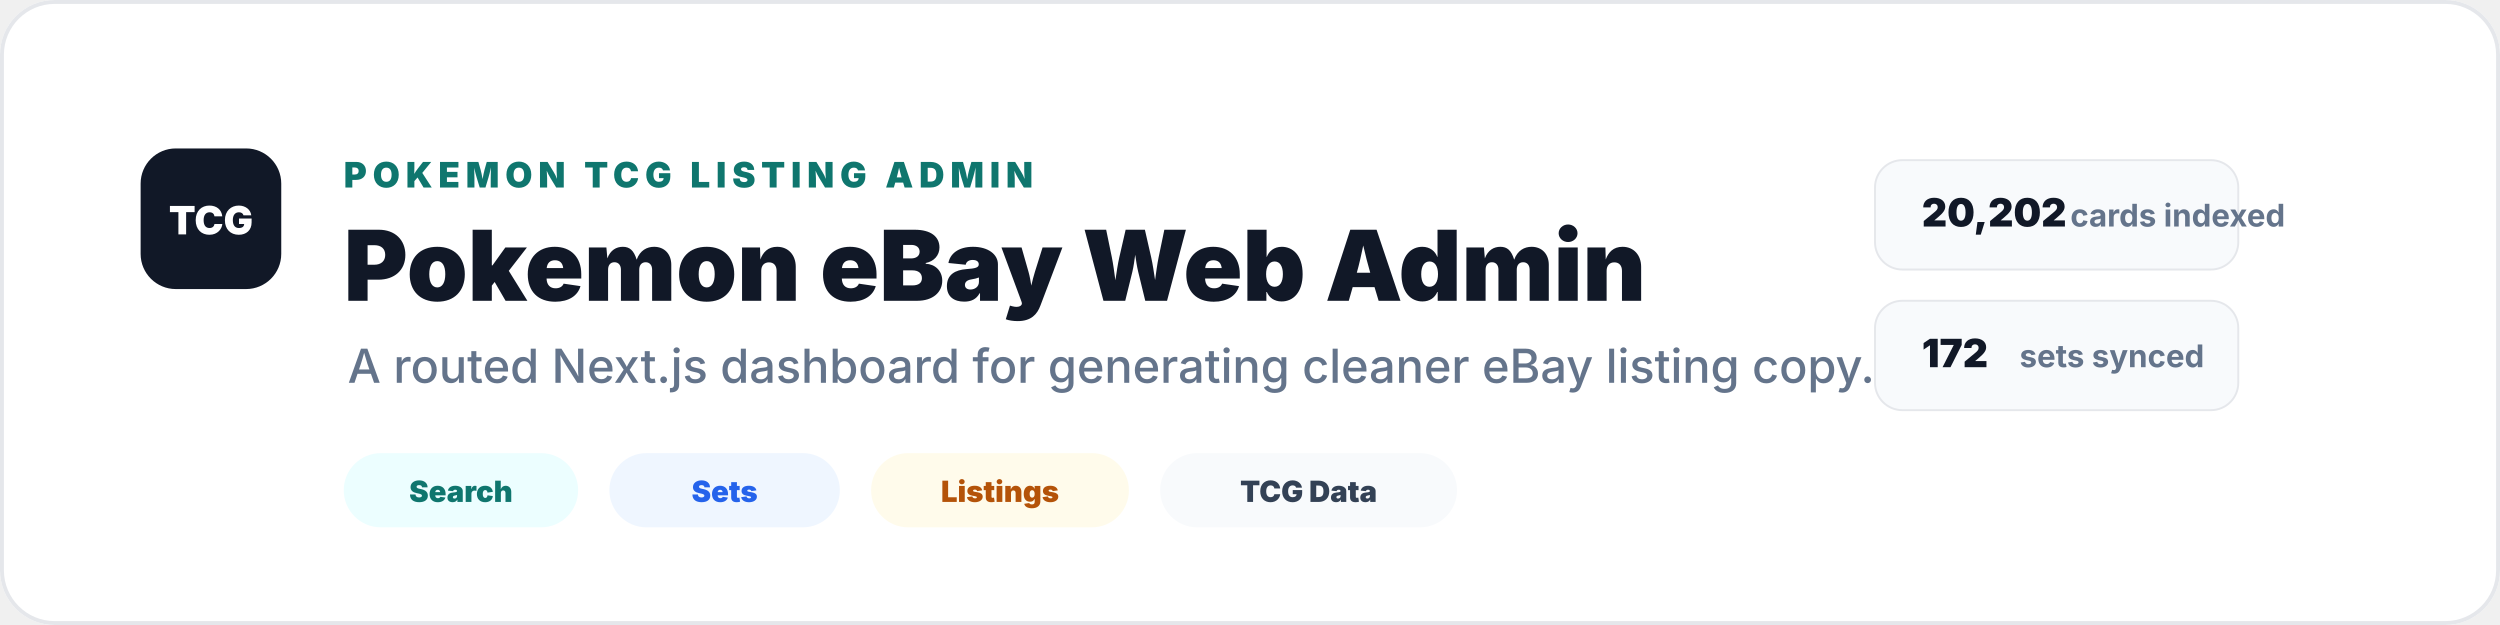
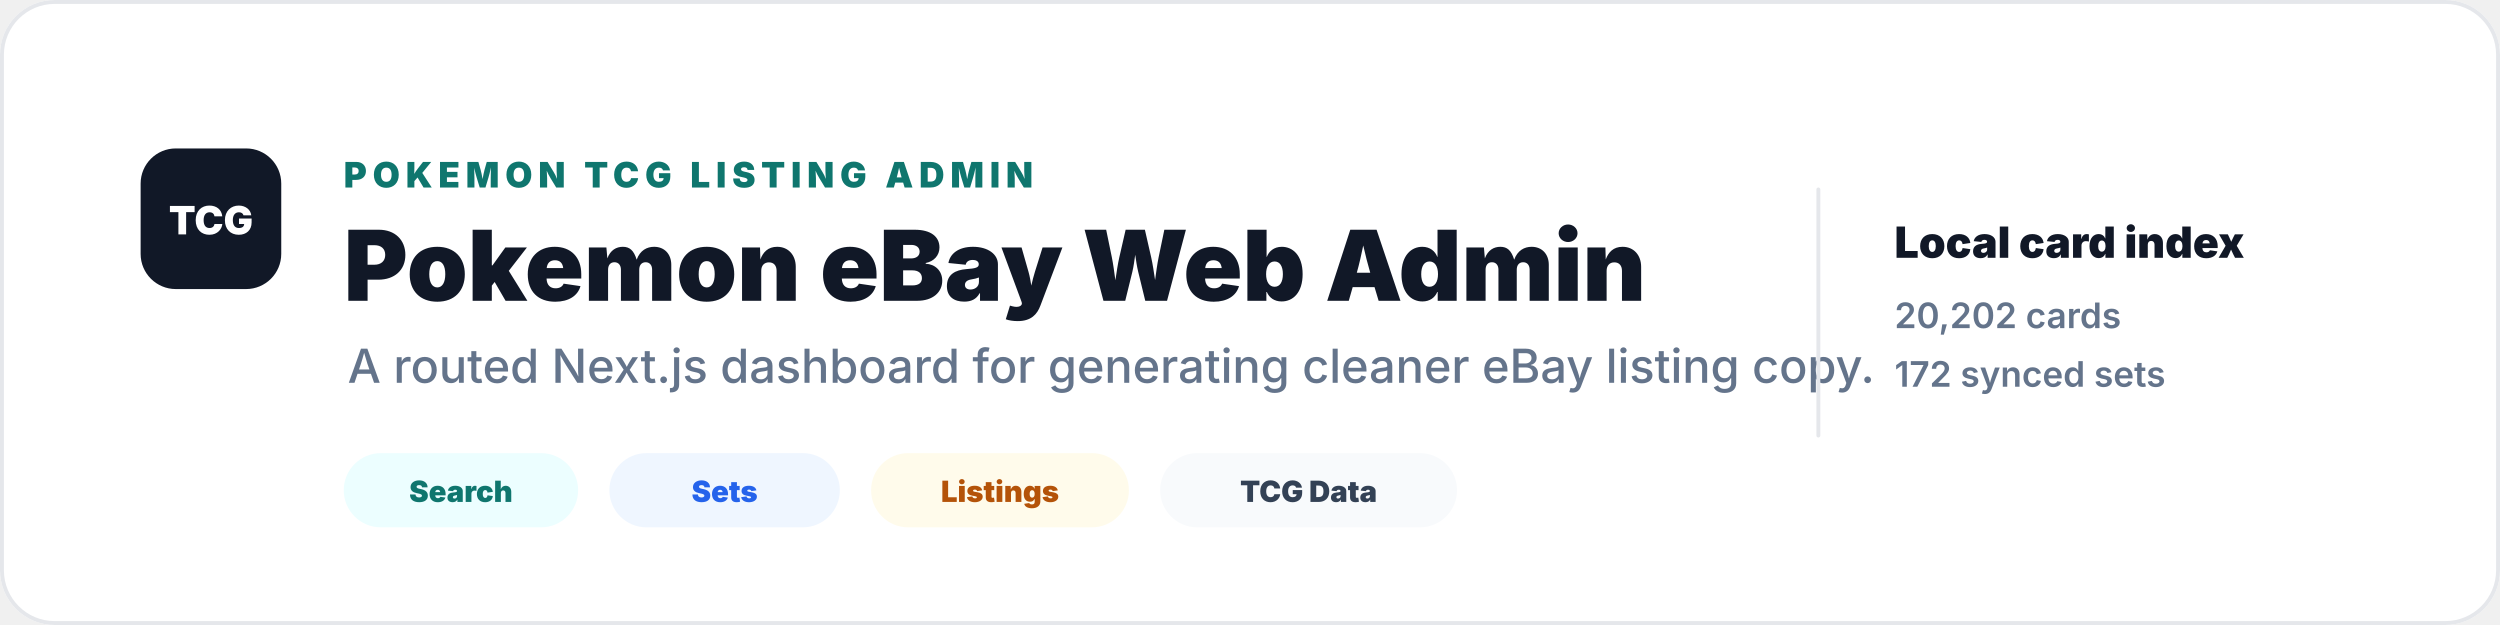
<svg xmlns="http://www.w3.org/2000/svg" width="1280" height="320" viewBox="0 0 1280 320" fill="none" role="img" aria-labelledby="title desc">
  <rect width="1280" height="320" rx="28" fill="#ffffff" />
  <rect x="1" y="1" width="1278" height="318" rx="27" stroke="#e5e7eb" stroke-width="2" />
  <rect x="72" y="76" width="72" height="72" rx="18" fill="#111827" />
  <text x="108" y="120" text-anchor="middle" fill="#ffffff" font-family="Inter, Arial, sans-serif" font-size="20" font-weight="900">TCG</text>
  <text x="176" y="96" fill="#0f766e" font-family="Inter, Arial, sans-serif" font-size="18" font-weight="850" letter-spacing="3">POKEMON TCG LISTING ADMIN</text>
  <text x="176" y="154" fill="#111827" font-family="Inter, Arial, sans-serif" font-size="50" font-weight="900">Pokemon eBay Web Admin</text>
  <text x="178" y="196" fill="#64748b" font-family="Inter, Arial, sans-serif" font-size="24" font-weight="500">A routed Next.js dashboard for generating cleaner eBay listing copy.</text>
  <g>
    <rect x="176" y="232" width="120" height="38" rx="19" fill="#ecfeff" />
    <text x="236" y="257" text-anchor="middle" fill="#0f766e" font-family="Inter, Arial, sans-serif" font-size="15" font-weight="850">Search</text>
    <rect x="312" y="232" width="118" height="38" rx="19" fill="#eff6ff" />
    <text x="371" y="257" text-anchor="middle" fill="#2563eb" font-family="Inter, Arial, sans-serif" font-size="15" font-weight="850">Sets</text>
    <rect x="446" y="232" width="132" height="38" rx="19" fill="#fffbeb" />
    <text x="512" y="257" text-anchor="middle" fill="#b45309" font-family="Inter, Arial, sans-serif" font-size="15" font-weight="850">Listings</text>
    <rect x="594" y="232" width="152" height="38" rx="19" fill="#f8fafc" />
    <text x="670" y="257" text-anchor="middle" fill="#334155" font-family="Inter, Arial, sans-serif" font-size="15" font-weight="850">TCG Data</text>
  </g>
-   <g>
-     <rect x="960" y="82" width="186" height="56" rx="14" fill="#f8fafc" stroke="#e5e7eb" />
-     <text x="984" y="116" fill="#111827" font-family="Inter, Arial, sans-serif" font-size="20" font-weight="900">20,202</text>
-     <text x="1060" y="116" fill="#64748b" font-family="Inter, Arial, sans-serif" font-size="16" font-weight="650">cards indexed</text>
-     <rect x="960" y="154" width="186" height="56" rx="14" fill="#f8fafc" stroke="#e5e7eb" />
-     <text x="984" y="188" fill="#111827" font-family="Inter, Arial, sans-serif" font-size="20" font-weight="900">172</text>
-     <text x="1034" y="188" fill="#64748b" font-family="Inter, Arial, sans-serif" font-size="16" font-weight="650">sets synced</text>
-   </g>
+   <rect x="930" y="96" width="2" height="128" rx="1" fill="#e5e7eb" />
+   <text x="970" y="132" fill="#111827" font-family="Inter, Arial, sans-serif" font-size="22" font-weight="850">Local card index</text>
+   <text x="970" y="168" fill="#64748b" font-family="Inter, Arial, sans-serif" font-size="18" font-weight="600">20,202 cards</text>
+   <text x="970" y="198" fill="#64748b" font-family="Inter, Arial, sans-serif" font-size="18" font-weight="600">172 synced sets</text>
</svg>
